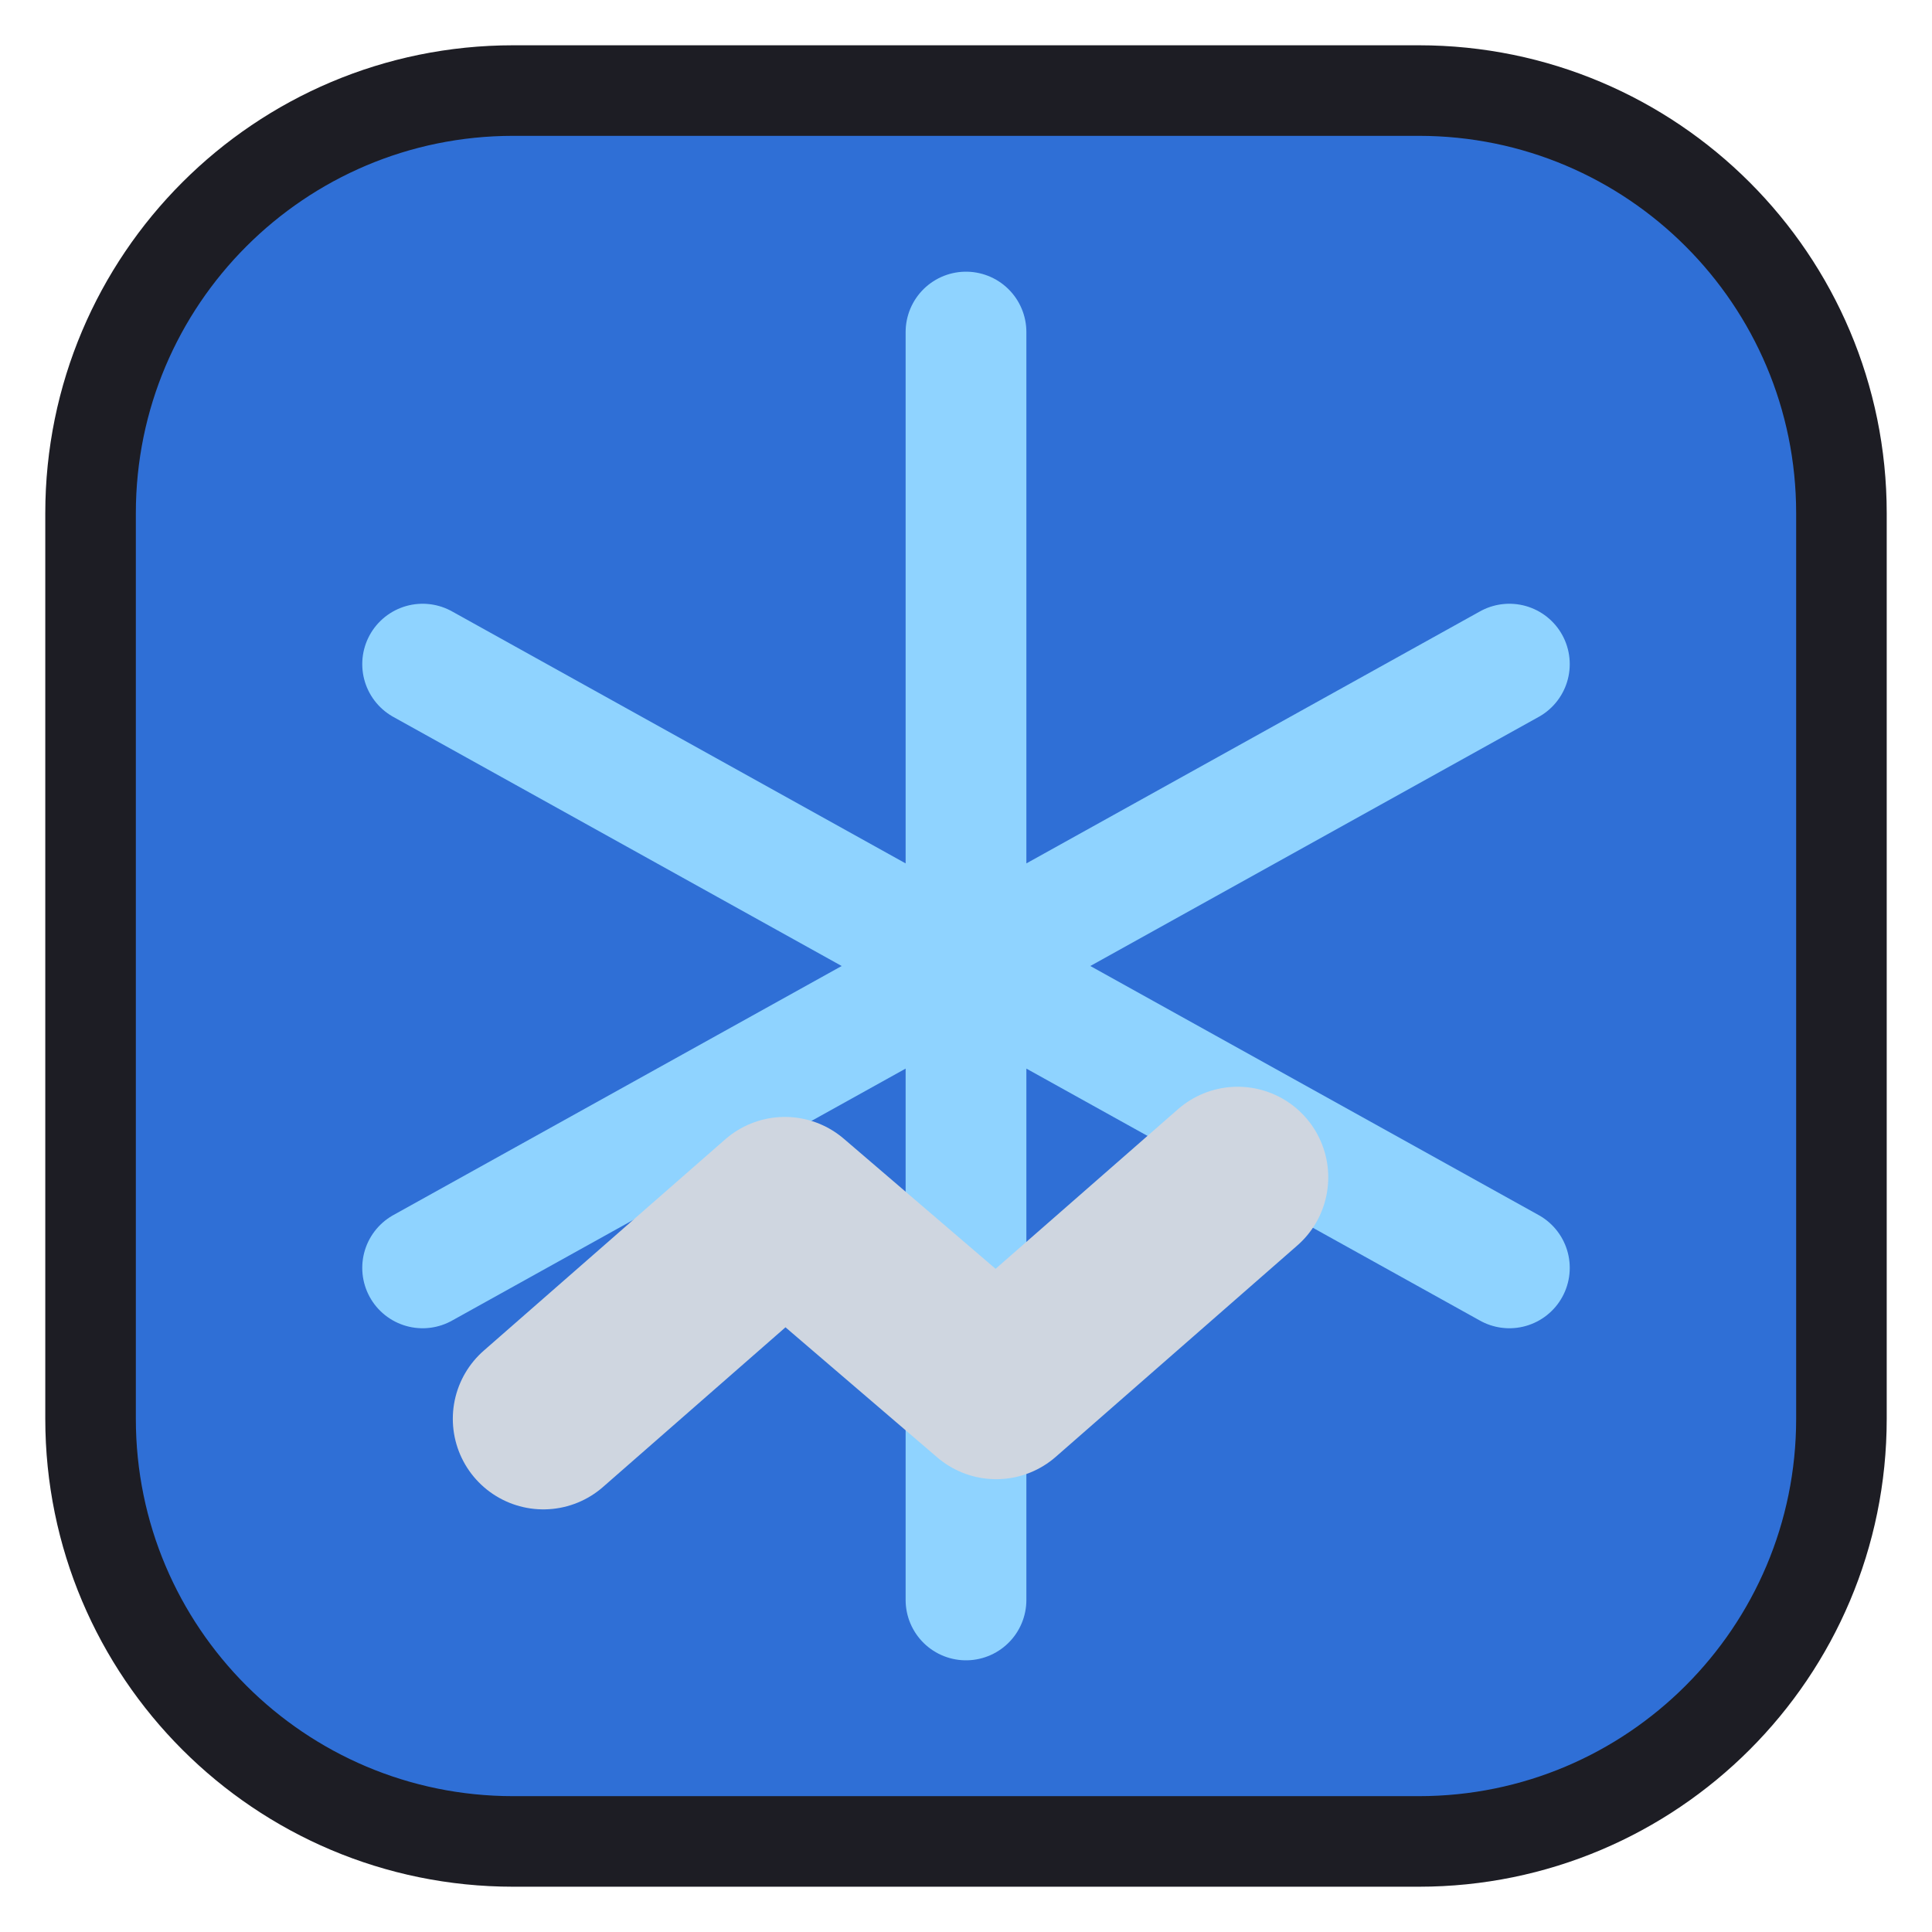
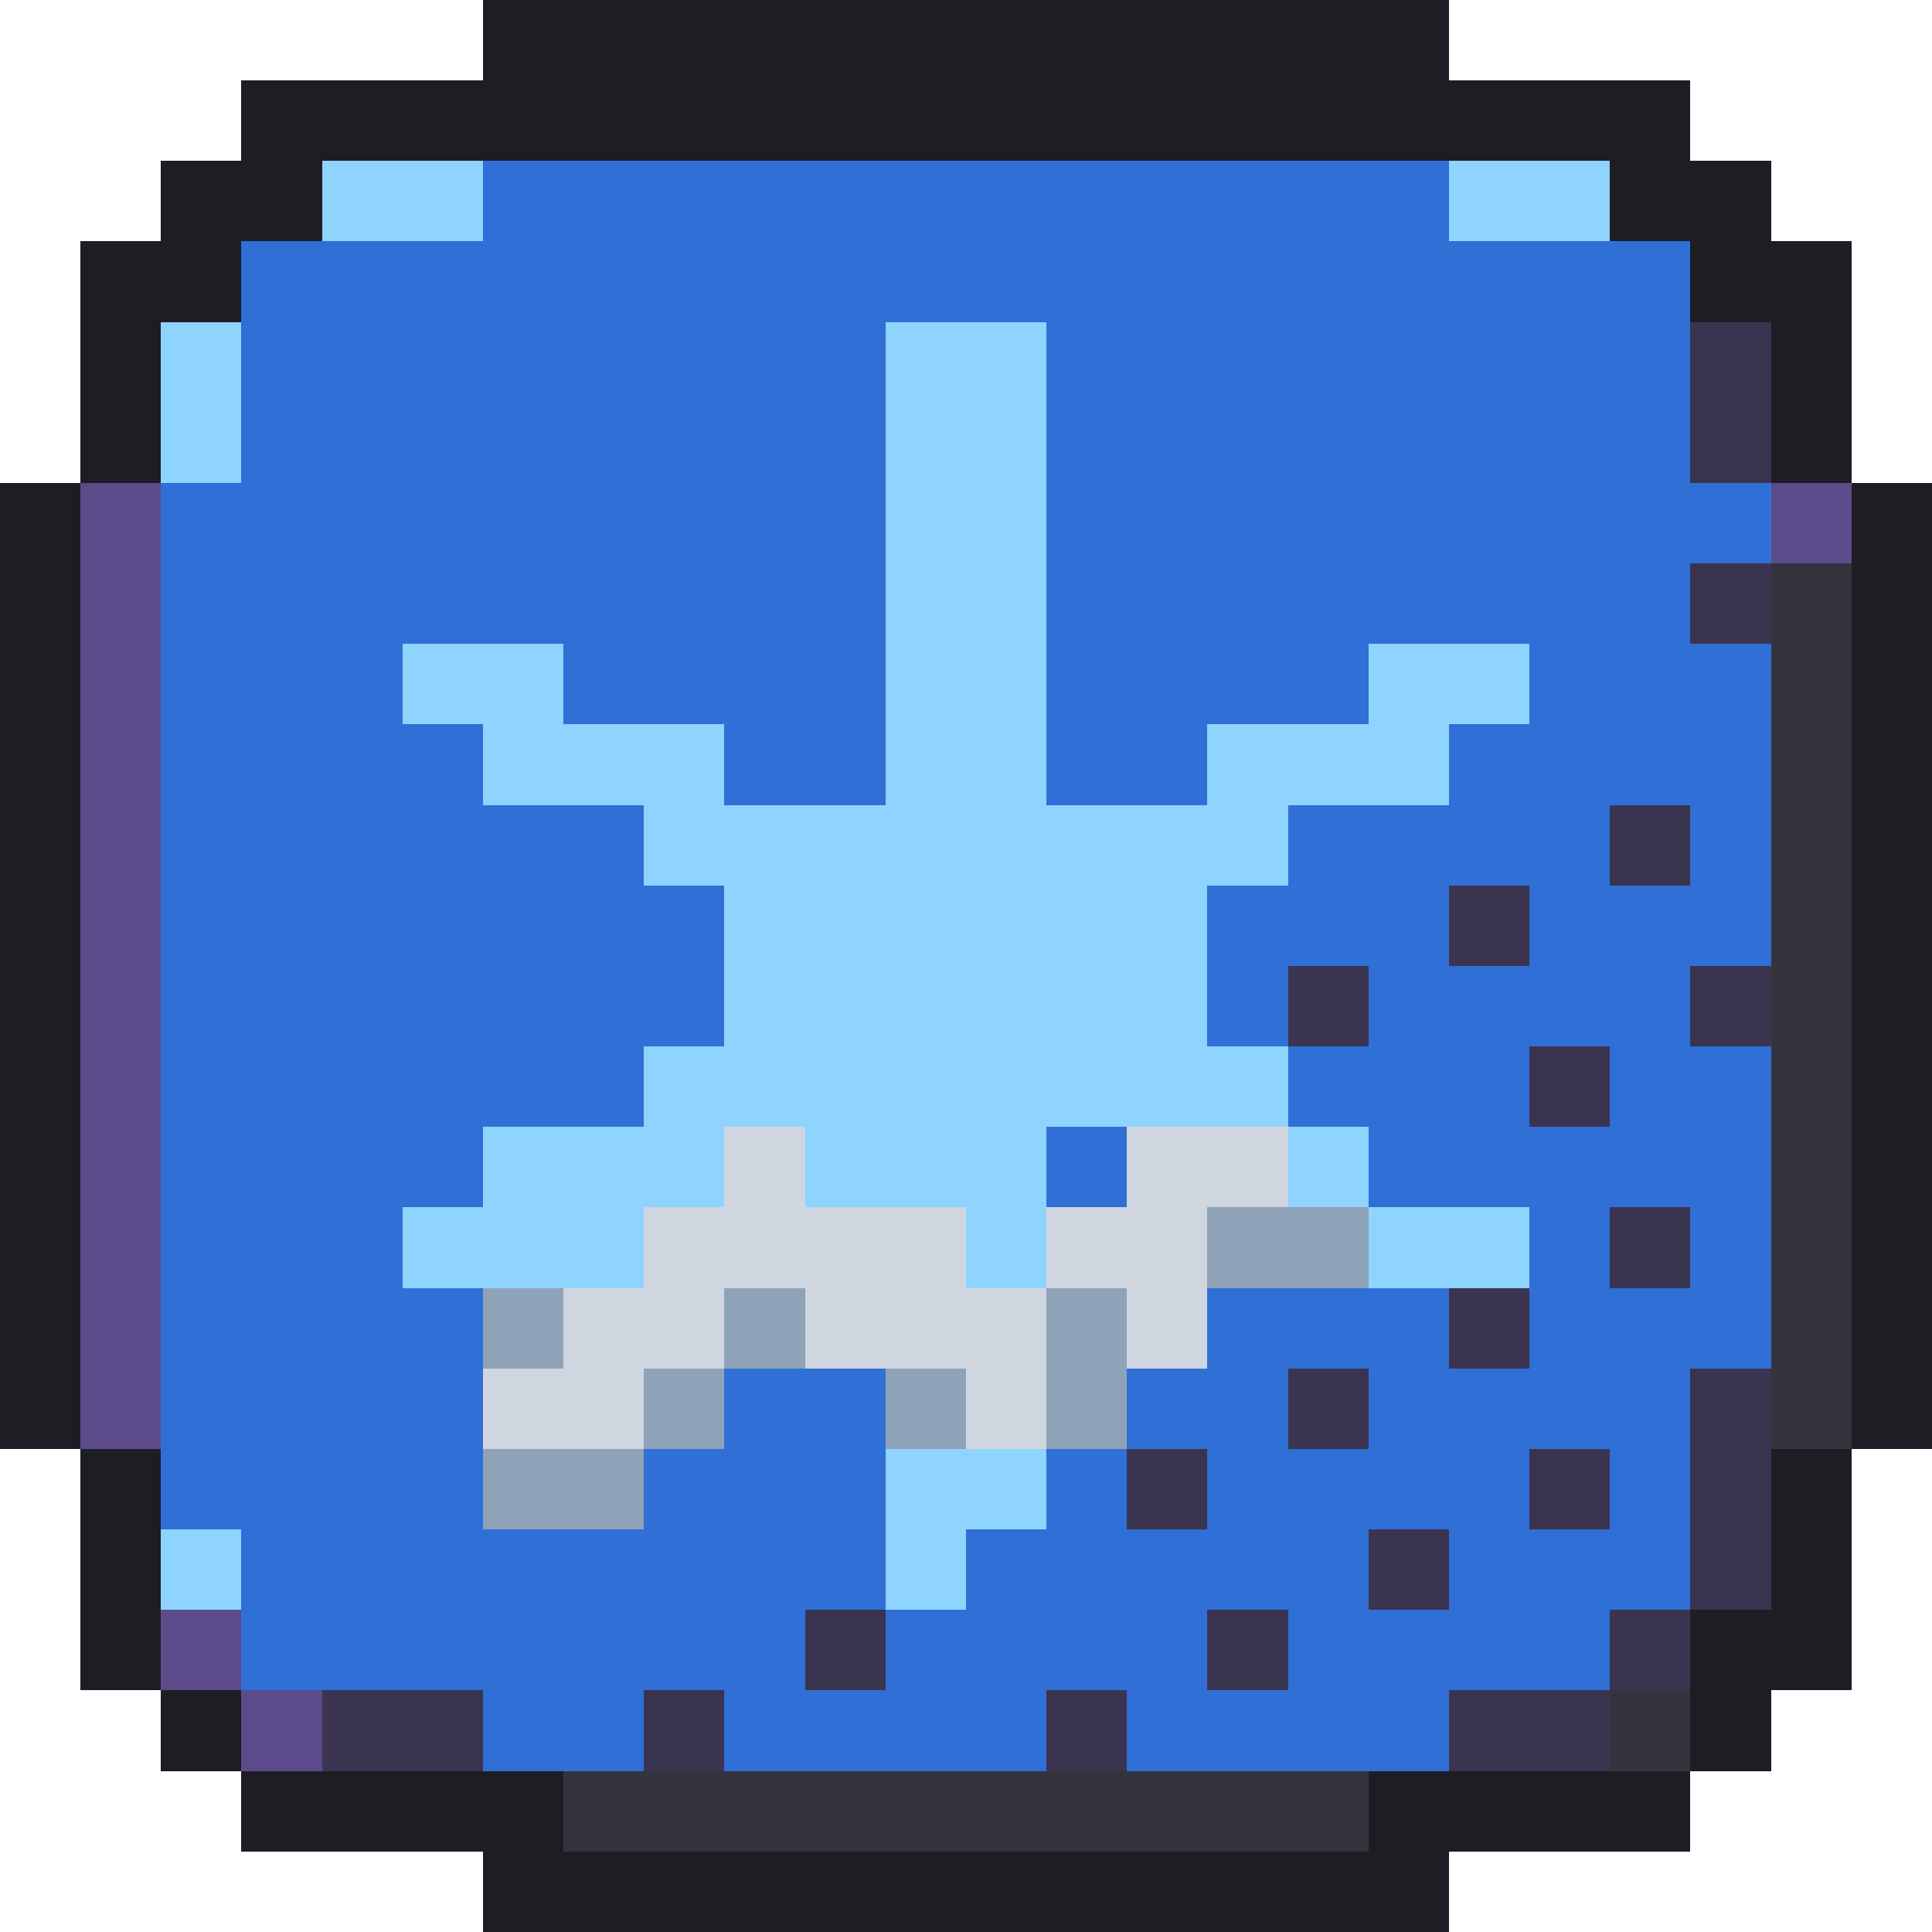
- <svg xmlns="http://www.w3.org/2000/svg" viewBox="0 0 64 64" width="64" height="64">
-   <g stroke="#1d1d24" stroke-width="3" stroke-linejoin="round" stroke-linecap="round">
-     <rect x="3" y="3" width="58" height="58" rx="14" fill="#2f6fd6" />
-     <path d="M32 11v42M14 22l36 20M14 42l36-20" fill="none" stroke="#8fd3ff" stroke-width="4" />
-     <path d="m18 47 8-7 7 6 8-7" fill="none" stroke="#cfd6e0" stroke-width="6" />
-   </g>
+ <svg xmlns="http://www.w3.org/2000/svg" viewBox="0 0 24 24" width="64" height="64" shape-rendering="crispEdges">
+   <path fill="#1d1d24" d="M6 0h12v1H6ZM3 1h18v1H3ZM2 2h2v1H2ZM20 2h2v1H20ZM1 3h2v1H1ZM21 3h2v1H21ZM1 4h1v1H1ZM22 4h1v1H22ZM1 5h1v1H1ZM22 5h1v1H22ZM0 6h1v1H0ZM23 6h1v1H23ZM0 7h1v1H0ZM23 7h1v1H23ZM0 8h1v1H0ZM23 8h1v1H23ZM0 9h1v1H0ZM23 9h1v1H23ZM0 10h1v1H0ZM23 10h1v1H23ZM0 11h1v1H0ZM23 11h1v1H23ZM0 12h1v1H0ZM23 12h1v1H23ZM0 13h1v1H0ZM23 13h1v1H23ZM0 14h1v1H0ZM23 14h1v1H23ZM0 15h1v1H0ZM23 15h1v1H23ZM0 16h1v1H0ZM23 16h1v1H23ZM0 17h1v1H0ZM23 17h1v1H23ZM1 18h1v1H1ZM22 18h1v1H22ZM1 19h1v1H1ZM22 19h1v1H22ZM1 20h1v1H1ZM21 20h2v1H21ZM2 21h1v1H2ZM21 21h1v1H21ZM3 22h4v1H3ZM17 22h4v1H17ZM6 23h12v1H6Z" />
+   <path fill="#8fd3ff" d="M4 2h2v1H4ZM18 2h2v1H18ZM2 4h1v1H2ZM11 4h2v1H11ZM2 5h1v1H2ZM11 5h2v1H11ZM11 6h2v1H11ZM11 7h2v1H11ZM5 8h2v1H5ZM11 8h2v1H11ZM17 8h2v1H17ZM6 9h3v1H6ZM11 9h2v1H11ZM15 9h3v1H15ZM8 10h8v1H8ZM9 11h6v1H9ZM9 12h6v1H9ZM8 13h8v1H8ZM6 14h3v1H6ZM10 14h3v1H10ZM16 14h1v1H16ZM5 15h3v1H5ZM12 15h1v1H12ZM17 15h2v1H17ZM11 18h2v1H11ZM2 19h1v1H2ZM11 19h1v1H11Z" />
+   <path fill="#2f6fd6" d="M6 2h12v1H6ZM3 3h18v1H3ZM3 4h8v1H3ZM13 4h8v1H13ZM3 5h8v1H3ZM13 5h8v1H13ZM2 6h9v1H2ZM13 6h9v1H13ZM2 7h9v1H2ZM13 7h8v1H13ZM2 8h3v1H2ZM7 8h4v1H7ZM13 8h4v1H13ZM19 8h3v1H19ZM2 9h4v1H2ZM9 9h2v1H9ZM13 9h2v1H13ZM18 9h4v1H18ZM2 10h6v1H2ZM16 10h4v1H16ZM21 10h1v1H21ZM2 11h7v1H2ZM15 11h3v1H15ZM19 11h3v1H19ZM2 12h7v1H2ZM15 12h1v1H15ZM17 12h4v1H17ZM2 13h6v1H2ZM16 13h3v1H16ZM20 13h2v1H20ZM2 14h4v1H2ZM13 14h1v1H13ZM17 14h5v1H17ZM2 15h3v1H2ZM19 15h1v1H19ZM21 15h1v1H21ZM2 16h4v1H2ZM15 16h3v1H15ZM19 16h3v1H19ZM2 17h4v1H2ZM9 17h2v1H9ZM14 17h2v1H14ZM17 17h4v1H17ZM2 18h4v1H2ZM8 18h3v1H8ZM13 18h1v1H13ZM15 18h4v1H15ZM20 18h1v1H20ZM3 19h8v1H3ZM12 19h5v1H12ZM18 19h3v1H18ZM3 20h7v1H3ZM11 20h4v1H11ZM16 20h4v1H16ZM6 21h2v1H6ZM9 21h4v1H9ZM14 21h4v1H14Z" />
+   <path fill="#3a3450" d="M21 4h1v1H21ZM21 5h1v1H21ZM21 7h1v1H21ZM20 10h1v1H20ZM18 11h1v1H18ZM16 12h1v1H16ZM21 12h1v1H21ZM19 13h1v1H19ZM20 15h1v1H20ZM18 16h1v1H18ZM16 17h1v1H16ZM21 17h1v1H21ZM14 18h1v1H14ZM19 18h1v1H19ZM21 18h1v1H21ZM17 19h1v1H17ZM21 19h1v1H21ZM10 20h1v1H10ZM15 20h1v1H15ZM20 20h1v1H20ZM4 21h2v1H4ZM8 21h1v1H8ZM13 21h1v1H13ZM18 21h2v1H18Z" />
+   <path fill="#5b4b8a" d="M1 6h1v1H1ZM22 6h1v1H22ZM1 7h1v1H1ZM1 8h1v1H1ZM1 9h1v1H1ZM1 10h1v1H1ZM1 11h1v1H1ZM1 12h1v1H1ZM1 13h1v1H1ZM1 14h1v1H1ZM1 15h1v1H1ZM1 16h1v1H1ZM1 17h1v1H1ZM2 20h1v1H2ZM3 21h1v1H3Z" />
+   <path fill="#34343f" d="M22 7h1v1H22ZM22 8h1v1H22ZM22 9h1v1H22ZM22 10h1v1H22ZM22 11h1v1H22ZM22 12h1v1H22ZM22 13h1v1H22ZM22 14h1v1H22ZM22 15h1v1H22ZM22 16h1v1H22ZM22 17h1v1H22ZM20 21h1v1H20ZM7 22h10v1H7Z" />
+   <path fill="#cfd6e0" d="M9 14h1v1H9ZM14 14h2v1H14ZM8 15h4v1H8ZM13 15h2v1H13ZM7 16h2v1H7ZM10 16h3v1H10ZM14 16h1v1H14ZM6 17h2v1H6ZM12 17h1v1H12Z" />
+   <path fill="#8fa3b8" d="M15 15h2v1H15ZM6 16h1v1H6ZM9 16h1v1H9ZM13 16h1v1H13ZM8 17h1v1H8ZM11 17h1v1H11ZM13 17h1v1H13ZM6 18h2v1H6Z" />
</svg>
